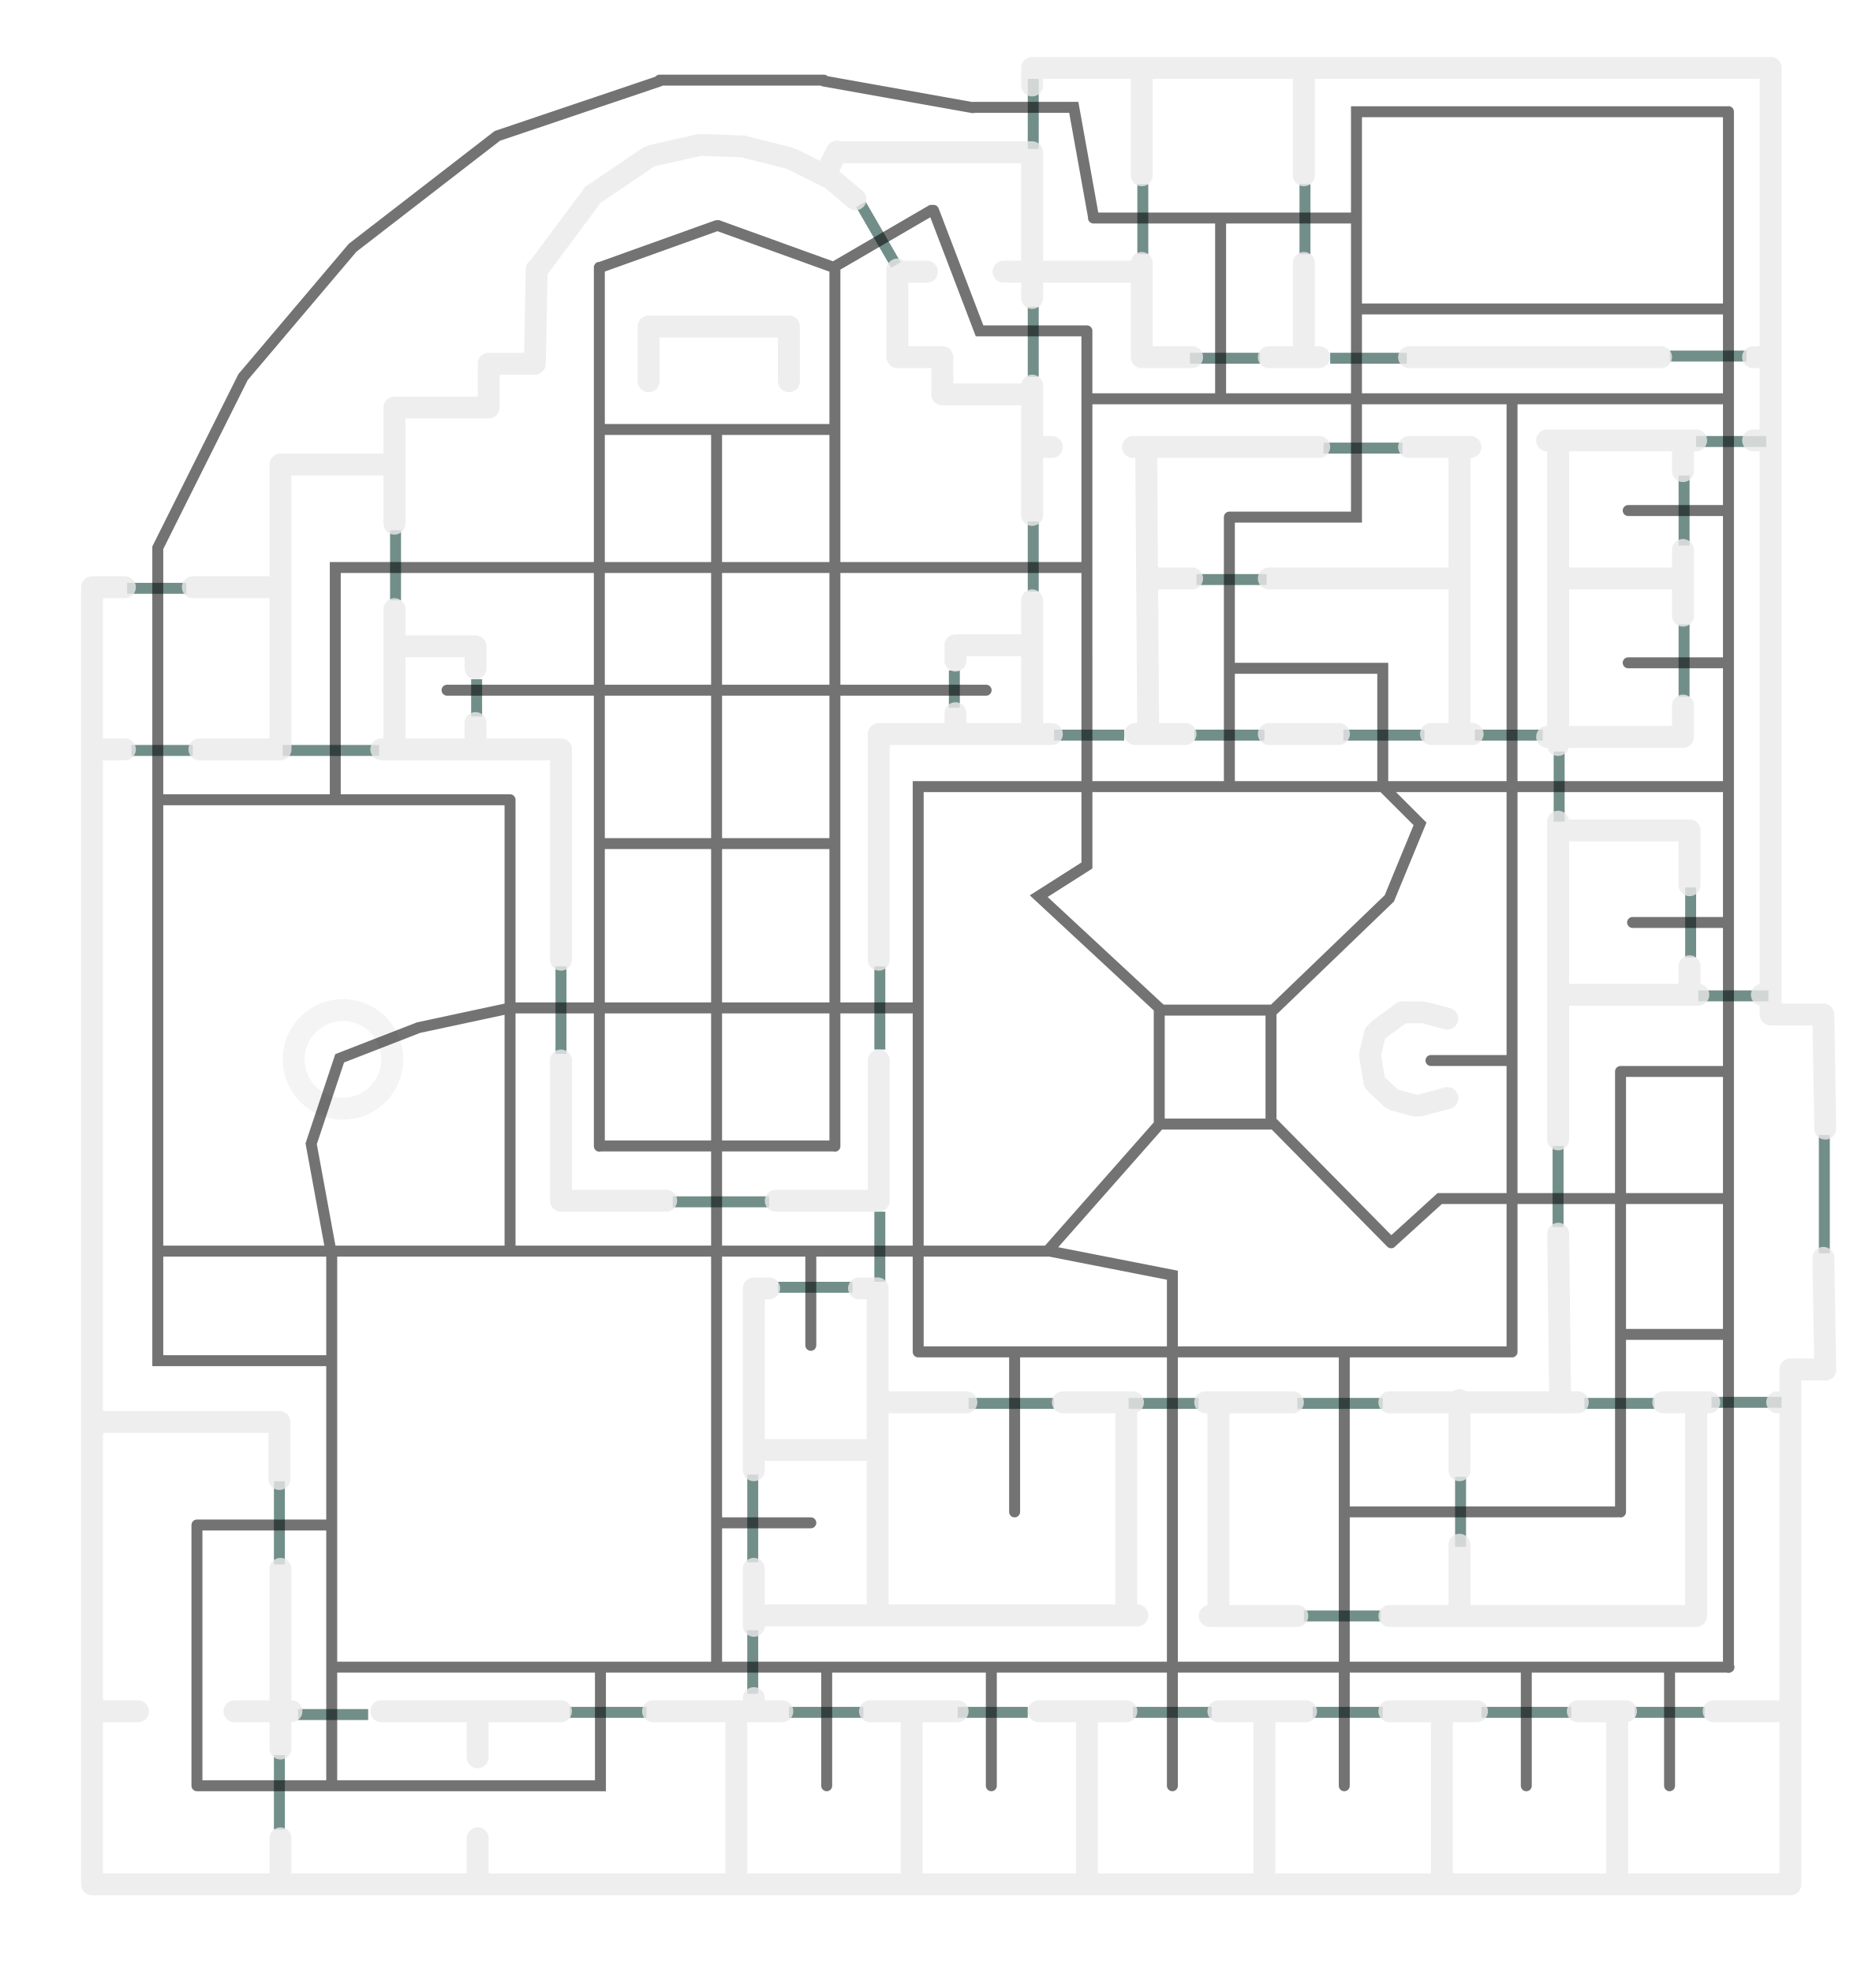
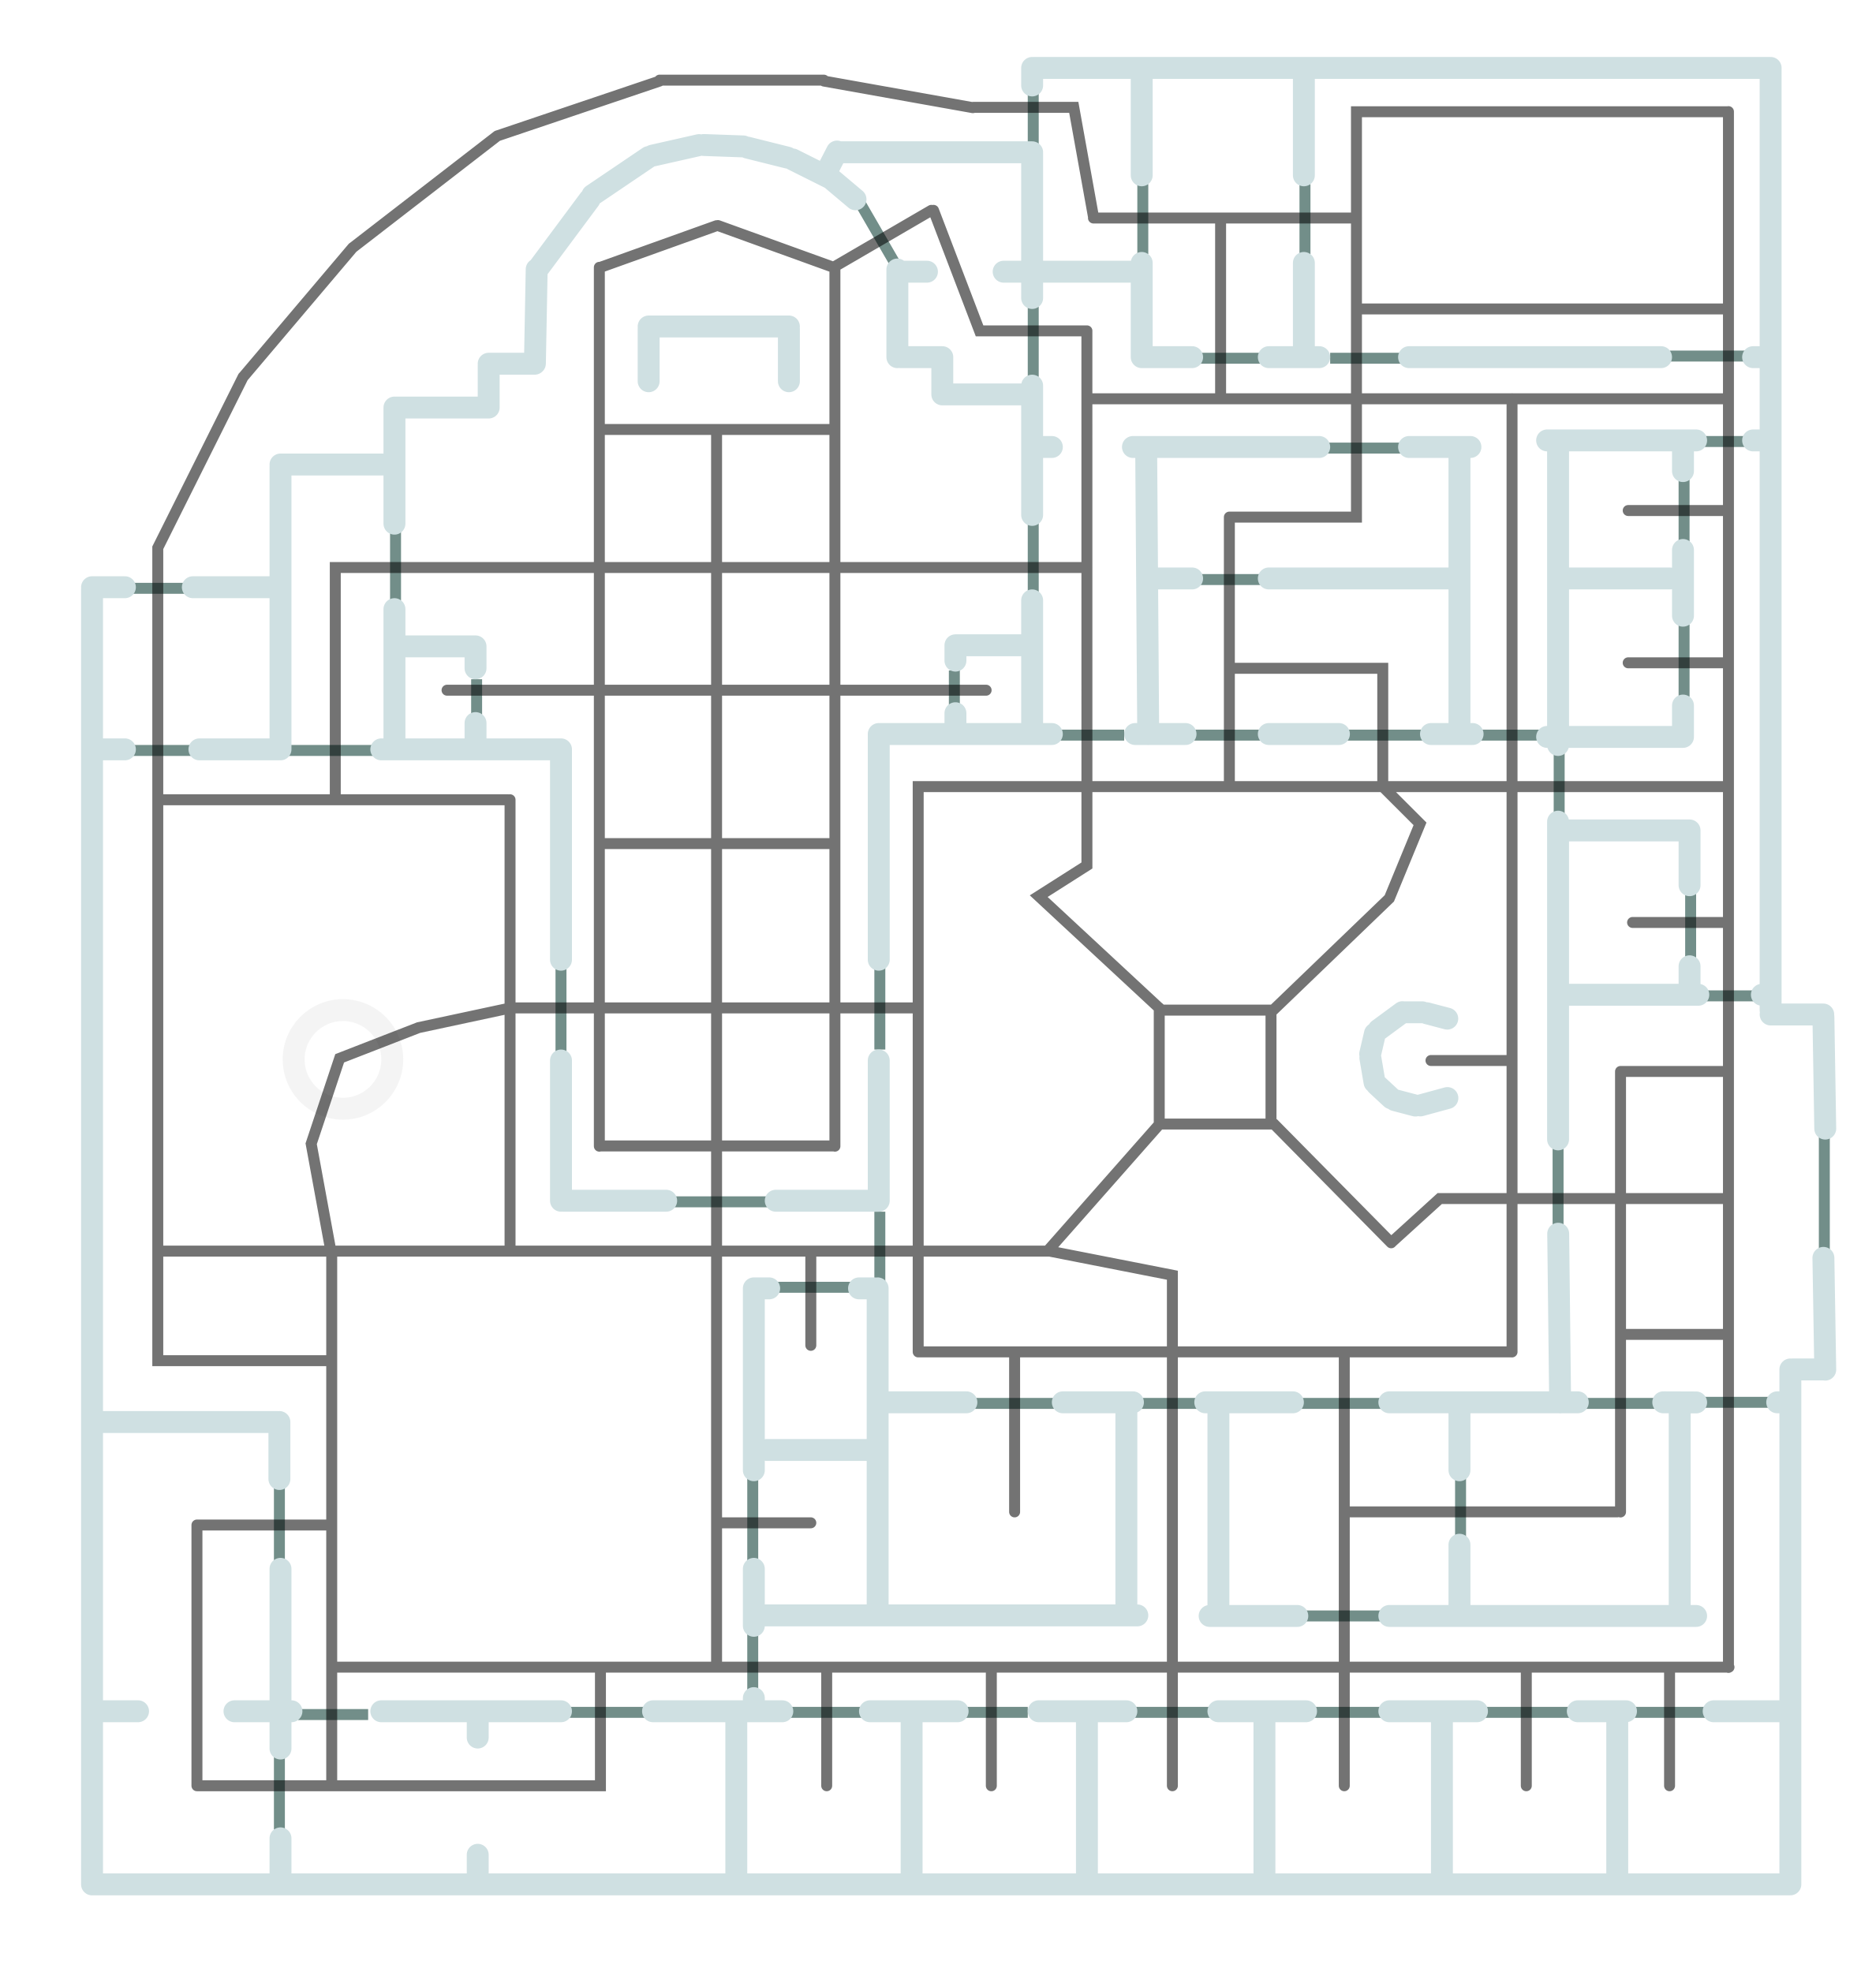
<svg xmlns="http://www.w3.org/2000/svg" width="856" height="900" viewBox="0 0 856 900" fill="none">
  <line x1="58" y1="268.5" x2="85" y2="268.5" stroke="#728E89" stroke-width="5" />
  <line x1="60" y1="342.5" x2="88" y2="342.5" stroke="#728E89" stroke-width="5" />
  <line x1="481" y1="335.5" x2="513" y2="335.5" stroke="#728E89" stroke-width="5" />
  <line x1="604" y1="204.5" x2="640" y2="204.5" stroke="#728E89" stroke-width="5" />
  <line x1="546" y1="264.5" x2="578" y2="264.5" stroke="#728E89" stroke-width="5" />
  <line x1="545" y1="335.5" x2="577" y2="335.5" stroke="#728E89" stroke-width="5" />
  <line x1="613" y1="335.5" x2="650" y2="335.5" stroke="#728E89" stroke-width="5" />
  <line x1="673" y1="335.5" x2="704" y2="335.5" stroke="#728E89" stroke-width="5" />
  <line x1="762" y1="162.5" x2="797" y2="162.5" stroke="#728E89" stroke-width="5" />
  <line x1="543" y1="163.5" x2="575" y2="163.5" stroke="#728E89" stroke-width="5" />
  <line x1="607" y1="163.5" x2="642" y2="163.5" stroke="#728E89" stroke-width="5" />
  <line x1="774" y1="201.5" x2="806" y2="201.5" stroke="#728E89" stroke-width="5" />
  <line x1="129" y1="342.5" x2="173" y2="342.5" stroke="#728E89" stroke-width="5" />
  <line x1="136" y1="782.5" x2="168" y2="782.5" stroke="#728E89" stroke-width="5" />
  <line x1="260" y1="781.5" x2="295" y2="781.5" stroke="#728E89" stroke-width="5" />
  <line x1="360" y1="781.5" x2="394" y2="781.5" stroke="#728E89" stroke-width="5" />
  <line x1="437" y1="781.5" x2="469" y2="781.5" stroke="#728E89" stroke-width="5" />
  <line x1="442" y1="640.5" x2="481" y2="640.5" stroke="#728E89" stroke-width="5" />
  <line x1="515" y1="640.5" x2="547" y2="640.5" stroke="#728E89" stroke-width="5" />
  <line x1="592" y1="640.5" x2="631" y2="640.5" stroke="#728E89" stroke-width="5" />
  <line x1="595" y1="737.5" x2="630" y2="737.5" stroke="#728E89" stroke-width="5" />
  <line x1="355" y1="587.5" x2="389" y2="587.5" stroke="#728E89" stroke-width="5" />
  <line x1="307" y1="548.5" x2="351" y2="548.5" stroke="#728E89" stroke-width="5" />
  <line x1="517" y1="781.5" x2="553" y2="781.5" stroke="#728E89" stroke-width="5" />
  <line x1="599" y1="781.5" x2="631" y2="781.5" stroke="#728E89" stroke-width="5" />
  <line x1="676" y1="781.5" x2="717" y2="781.5" stroke="#728E89" stroke-width="5" />
  <line x1="746" y1="781.5" x2="778" y2="781.5" stroke="#728E89" stroke-width="5" />
  <line x1="723" y1="640.5" x2="755" y2="640.5" stroke="#728E89" stroke-width="5" />
-   <path d="M781 640H813" stroke="#728E89" stroke-width="5" />
+   <path d="M773 640H813" stroke="#728E89" stroke-width="5" />
  <line x1="775" y1="454.5" x2="807" y2="454.5" stroke="#728E89" stroke-width="5" />
  <line x1="180.5" y1="274" x2="180.5" y2="242" stroke="#728E89" stroke-width="5" />
  <line x1="401.5" y1="479" x2="401.5" y2="441" stroke="#728E89" stroke-width="5" />
  <line x1="401.5" y1="585" x2="401.5" y2="553" stroke="#728E89" stroke-width="5" />
  <path d="M711 560V523" stroke="#728E89" stroke-width="5" />
  <line x1="711.5" y1="375" x2="711.5" y2="343" stroke="#728E89" stroke-width="5" />
  <line x1="771.5" y1="437" x2="771.5" y2="405" stroke="#728E89" stroke-width="5" />
  <line x1="768.5" y1="318" x2="768.5" y2="285" stroke="#728E89" stroke-width="5" />
  <line x1="768.5" y1="249" x2="768.5" y2="217" stroke="#728E89" stroke-width="5" />
  <line x1="832.5" y1="572" x2="832.5" y2="518" stroke="#728E89" stroke-width="5" />
  <path d="M256 481V441" stroke="#728E89" stroke-width="5" />
  <line x1="127.5" y1="714" x2="127.5" y2="676" stroke="#728E89" stroke-width="5" />
  <line x1="343.5" y1="713" x2="343.5" y2="673" stroke="#728E89" stroke-width="5" />
  <line x1="343.5" y1="773.017" x2="343.5" y2="744" stroke="#728E89" stroke-width="5" />
  <line x1="666.5" y1="706" x2="666.5" y2="674" stroke="#728E89" stroke-width="5" />
  <line x1="127.5" y1="835" x2="127.5" y2="801" stroke="#728E89" stroke-width="5" />
  <line x1="217.5" y1="327" x2="217.5" y2="310" stroke="#728E89" stroke-width="5" />
  <line x1="435.5" y1="323" x2="435.5" y2="306" stroke="#728E89" stroke-width="5" />
  <line x1="471.5" y1="270" x2="471.5" y2="238" stroke="#728E89" stroke-width="5" />
  <line x1="521.5" y1="116" x2="521.5" y2="84" stroke="#728E89" stroke-width="5" />
  <line x1="471.5" y1="172" x2="471.5" y2="140" stroke="#728E89" stroke-width="5" />
  <line x1="471.5" y1="68" x2="471.5" y2="36" stroke="#728E89" stroke-width="5" />
  <line x1="595.5" y1="116" x2="595.5" y2="84" stroke="#728E89" stroke-width="5" />
  <line x1="408.857" y1="120.952" x2="392.836" y2="93.252" stroke="#728E89" stroke-width="5" />
-   <path d="M42 860.015V268.985M127.5 675.007V648.993M128 860.016V839M218 860V839M218 802V781M336 860V781M416 860V781M496 860V781M577 860V781M658 860V781M42 860H817V625M633.998 737.5H774.002M634 640H720M345.998 737.247H519M782 781H817M634 781H674M556 781H596M551.995 737.5H592.005M713 454H775M651.108 462.437L660.437 464.892M641 462H649M629.06 470.006L640.009 461.94M625.265 480.996L627.424 471.735M627.232 493.909L625.338 482.768M634.934 501.262L628.262 495.066M645.892 504.563L636.563 502.108M660.492 501.139L648.139 504.508M715 379H771V404M715 264H762M706 201H774M517 204H602M579 163H602M800 163H808M800 201H808M544 163H521V120M458 124H518M471 180H430V163H411M296 149H360M410 124H423M643 204H671M653 335H672M525 264H544M472 204H480M518 335H541M579 335H611M402 335H480M579 264H662M381.998 69.5H471.003M643 163H758M472 31H808M705.996 336.317H768.001M550 640H590M485 640H517M351 588H344V671M392 588H399M405 640H441M349.995 661.75H399.001M354 548H401V484M257 548H304M298 781H357M174 781H256M45 649H127M174 342H256V438M91 342H127M181.5 295H217V305M471 294.5H436V301.5M128 212H180M88 268H124M181 186H223V167M42 268H57M223 166H244M42 342H57M474 781H514M397 781H437M107 781H133M42 781H63M720 781H742M759 640H780M818 625H832M808 463H832M804 454H808M811 640H815M738 860V781M256 548V484M180 342V278M471 335V274M471 235V176M471 136V70M523.964 335.036L523.036 205.036M711 340V202M711 520V375M807.989 461.057V31M666 335V205M595 159V120M521 80.009V34M595 80.009V34M296 174V150M217 339V330M436 333V325.5M244.095 165.907L244.907 122.905M245.971 122.004L269.004 91.029M270.34 89.057L296.057 71.66M297.776 71.022L319.021 66.224M321.175 66.182L339.182 66.825M341.063 67.362L359.362 71.937M361.708 72.764L378.764 81.292M379.045 81.396L390.396 90.955M409.5 163.005V122.995M376.84 79.105L381.955 69.16M471 39V31M768 215V202M768 336V322M771 454V441M360 174V150M768 281V251M832.919 515.083L832.083 464.081M832.919 625.083L832.083 574.081M666 671V639M666 737V705M711.943 640.058L711.058 563.057M180 239V186M128 342V213M401 438V335M514 737V641M556 737V641M774 737V641M400.5 737.001V587.998M344 742V716M344 781V775M128 798V716" stroke="#EAEAEA" stroke-opacity="0.8" stroke-width="10" stroke-linecap="round" stroke-linejoin="round" />
+   <path d="M42 860.015V268.985M127.5 675.007V648.993M128 860.016V839M218 860V846.5M218 793V781M336 860V781M416 860V781M496 860V781M577 860V781M658 860V781M42 860H817V625M633.998 737.5H774.002M634 640H720M345.998 737.247H519M782 781H817M634 781H674M556 781H596M551.995 737.5H592.005M713 454H775M651.108 462.437L660.437 464.892M641 462H649M629.06 470.006L640.009 461.94M625.265 480.996L627.424 471.735M627.232 493.909L625.338 482.768M634.934 501.262L628.262 495.066M645.892 504.563L636.563 502.108M660.492 501.139L648.139 504.508M715 379H771V404M715 264H762M706 201H774M517 204H602M579 163H602M800 163H808M800 201H808M544 163H521V120M458 124H518M471 180H430V163H411M296 149H360M410 124H423M643 204H671M653 335H672M525 264H544M472 204H480M518 335H541M579 335H611M402 335H480M579 264H662M381.998 69.5H471.003M643 163H758M472 31H808M705.996 336.317H768.001M550 640H590M485 640H517M351 588H344V671M392 588H399M405 640H441M349.995 661.75H399.001M354 548H401V484M257 548H304M298 781H357M174 781H256M45 649H127M174 342H256V438M91 342H127M181.5 295H217V305M471 294.5H436V301.5M128 212H180M88 268H124M181 186H223V167M42 268H57M223 166H244M42 342H57M474 781H514M397 781H437M107 781H133M42 781H63M720 781H742M759 640L774.002 640.058M818 625H832M808 463H832M804 454H808M811 640H815M738 860V781M256 548V484M180 342V278M471 335V274M471 235V176M471 136V70M523.964 335.036L523.036 205.036M711 340V202M711 520V375M807.989 461.057V31M666 335V205M595 159V120M521 80.009V34M595 80.009V34M296 174V150M217 339V330M436 333V325.5M244.095 165.907L244.907 122.905M245.971 122.004L269.004 91.029M270.34 89.057L296.057 71.66M297.776 71.022L319.021 66.224M321.175 66.182L339.182 66.825M341.063 67.362L359.362 71.937M361.708 72.764L378.764 81.292M379.045 81.396L390.396 90.955M409.5 163.005V122.995M376.84 79.105L381.955 69.16M471 39V31M768 215V202M768 336V322M771 454V441M360 174V150M768 281V251M832.919 515.083L832.083 464.081M832.919 625.083L832.083 574.081M666 671V640M666 737V705M711.943 640.058L711.058 563.057M180 239V186M128 342V213M401 438V335M514 737V641M556 737V641M766.5 737.5V687.5V640M400.5 737.001V587.998M344 742V716M344 781V775M128 798V716" stroke="#CFE0E2" stroke-width="10" stroke-linecap="round" stroke-linejoin="round" />
  <circle cx="156.5" cy="483.5" r="22.5" stroke="#EAEAEA" stroke-opacity="0.5" stroke-width="10" />
  <path d="M788.75 761V50.941M689.995 617.009V181.97M739.5 690.043V488.999M613.437 815.001V617.987M696.5 815.005V760.995M761.875 815V760.999M452.375 815.007V760.992M463 690.014V617.986M370 614V571M151 571L142 522L155 483L191 469L233 460H419M529 513.078V460M377.25 815.001V760.994M274 761V815H90M89.873 815V695.997M151.374 815.003V572M232.749 571V364.999M153 365V259H496M273.5 523.107V122M381 523.108V122M419 617V359H788M495.986 150.995L496 395L474 409L530 461H580V513H530M561 359.008V235.992M557 182V100M499 99L490 49H444M327 760V196M789 760.877H152M151 696H90M151 621H72L72 250L110.958 172M72 571H478L529.176 513M690 616.979H418.997M738 690H614M787 547H657L635 567M788 182H496M788 141H619M788 51H619V236H561M381 523H274M381 385H274M232 365H72M380 196H275M450 315H204M787 609H740M787 489H740M788 421H745M690 484H653M788.006 302.5H742.994M788 233H743M496 151H447L426 96M327 103L274 122M425 96L381 121.611M380.59 122.083L327.64 102.942M443.949 49.141L376 37M375.953 36.571H300.996M301 37L227 62M226.958 62L161 113M160.958 113L111 172M561 305H631V359L648 376L634 410L581 461M619.019 99.5H498.981M370 695H327M479 571L535 582V815M634.837 567.199L581.163 512.802" stroke="black" stroke-opacity="0.55" stroke-width="5" stroke-linecap="round" />
</svg>
